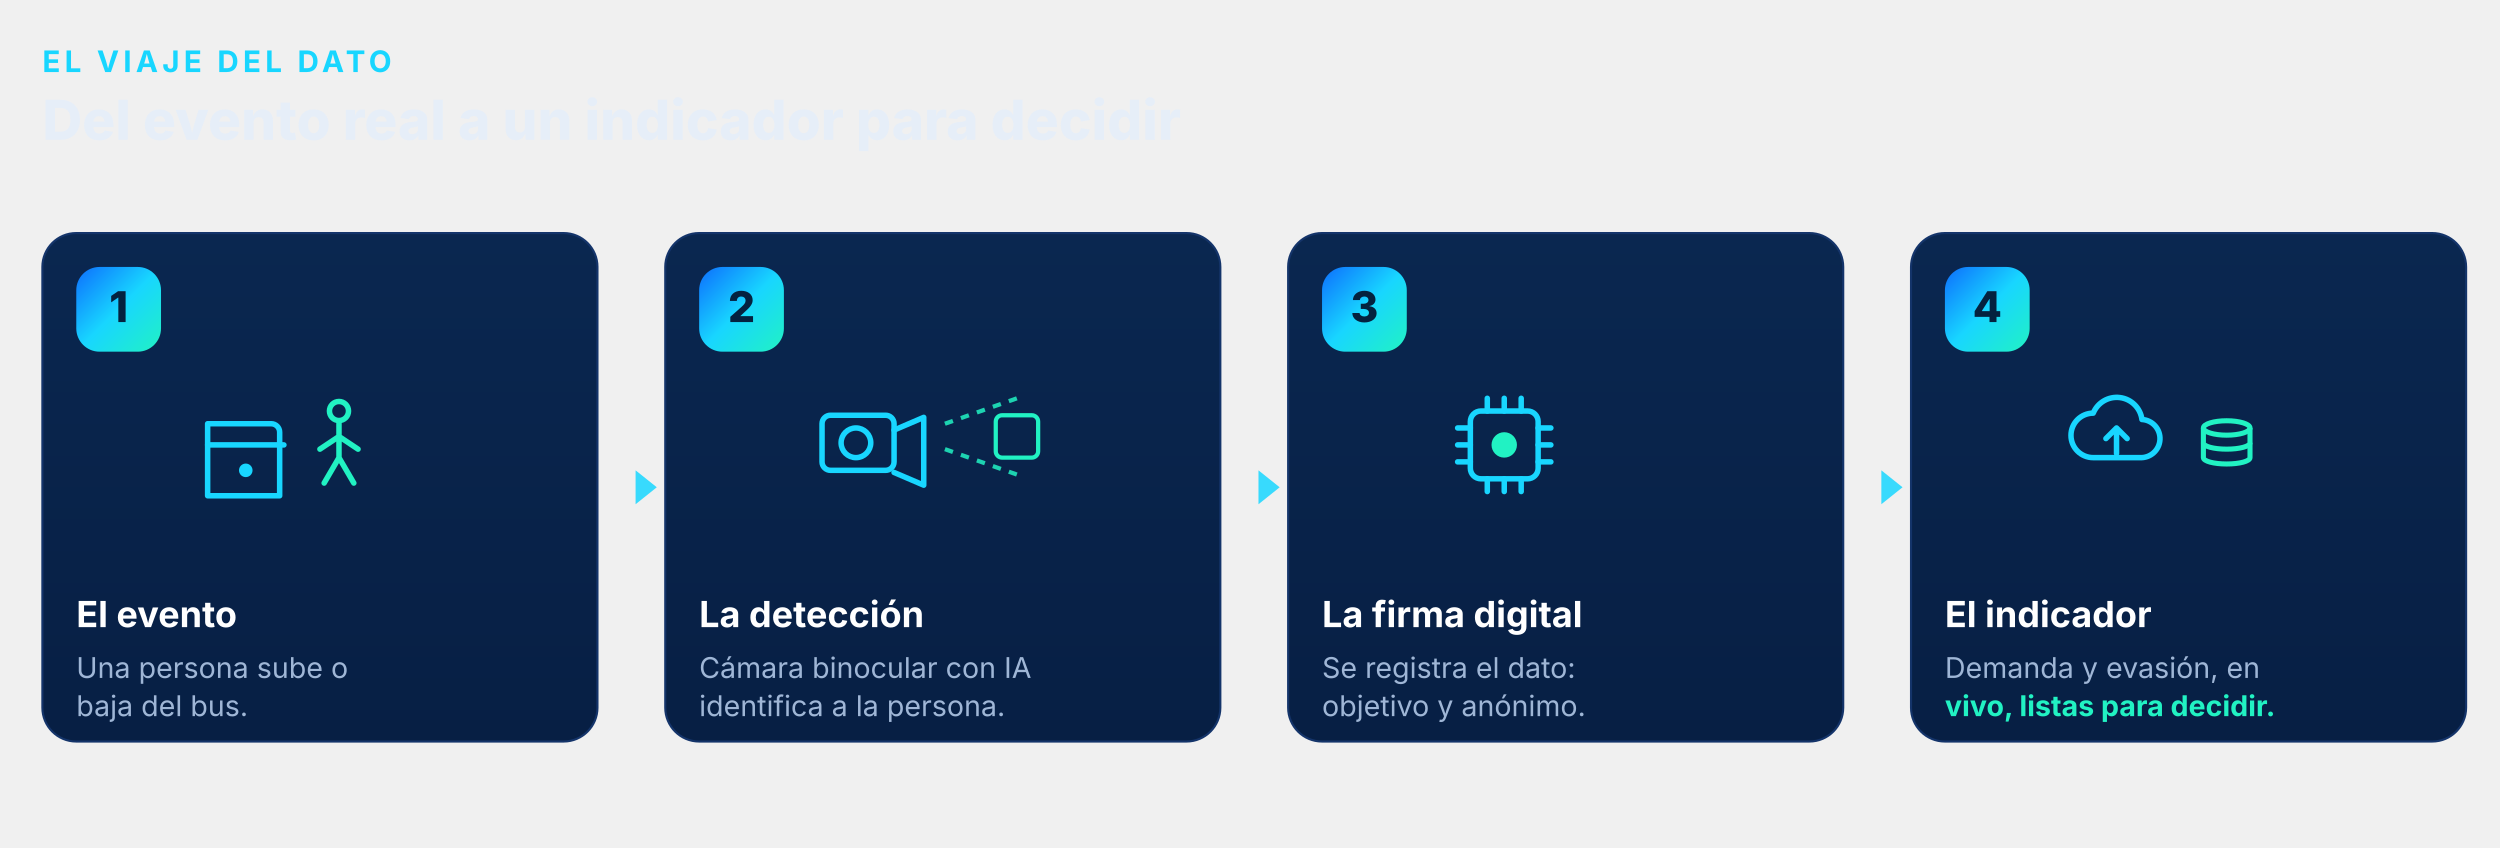
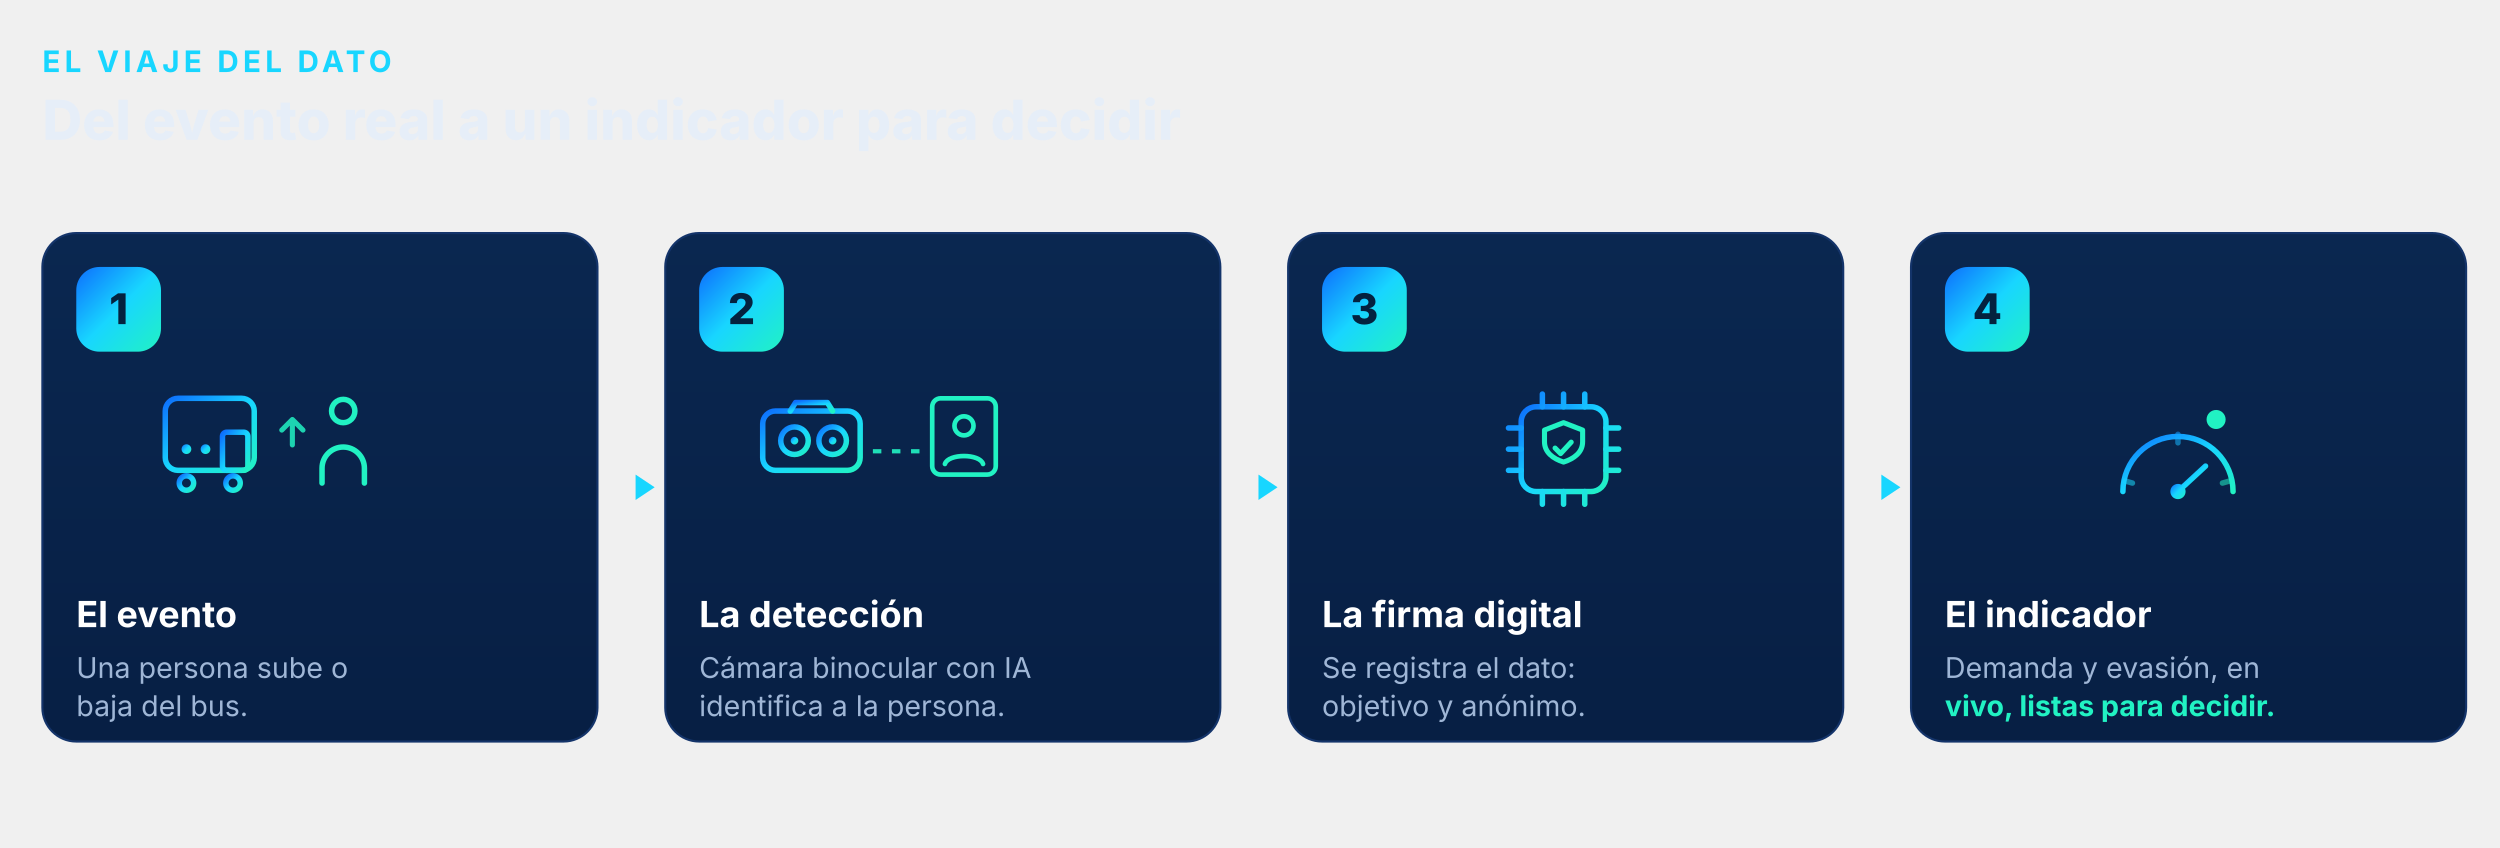
<svg xmlns="http://www.w3.org/2000/svg" viewBox="0 0 1180 400" font-family="Inter,Segoe UI,sans-serif">
  <defs>
    <linearGradient id="g" x1="0" y1="0" x2="1" y2="1">
      <stop offset="0" stop-color="#0D6EFD" />
      <stop offset="0.5" stop-color="#18D6FF" />
      <stop offset="1" stop-color="#21F2C3" />
    </linearGradient>
    <linearGradient id="panel" x1="0" y1="0" x2="0" y2="1">
      <stop offset="0" stop-color="#0a2750" />
      <stop offset="1" stop-color="#071f44" />
    </linearGradient>
  </defs>
  <text x="20" y="34" fill="#18D6FF" font-size="14" font-weight="700" letter-spacing="2">EL VIAJE DEL DATO</text>
  <text x="20" y="66" fill="#E6EEF8" font-size="26" font-weight="800">Del evento real a un indicador para decidir</text>
-   <g stroke="url(#g)" stroke-width="2.4" fill="none" opacity="0.8">
-     <path d="M278 230 h28" marker-end="url(#ah)" />
+   <g stroke="url(#g)" stroke-width="2.6" fill="none" stroke-linecap="round">
+     <path d="M288 230h13" />
+     <path d="M582 230h13" />
+     <path d="M876 230h13" />
  </g>
-   <g fill="#18D6FF" opacity="0.85">
-     <path d="M300 222 l10 8 -10 8 z" />
-     <path d="M594 222 l10 8 -10 8 z" />
-     <path d="M888 222 l10 8 -10 8 z" />
+   <g fill="#18D6FF">
+     <path d="M300 224l9 6-9 6z" />
+     <path d="M594 224l9 6-9 6z" />
+     <path d="M888 224l9 6-9 6z" />
  </g>
  <g>
    <rect x="20" y="110" width="262" height="240" rx="16" fill="url(#panel)" stroke="#14346a" />
    <rect x="36" y="126" width="40" height="40" rx="11" fill="url(#g)" />
-     <text x="56" y="152" text-anchor="middle" fill="#04223f" font-size="20" font-weight="800">1</text>
-     <g transform="translate(96,196)" stroke="#18D6FF" stroke-width="2.6" fill="none" stroke-linecap="round" stroke-linejoin="round">
-       <path d="M2 4h30a4 4 0 0 1 4 4v30H2z" />
-       <path d="M2 14h36" />
-       <circle cx="20" cy="26" r="3.2" fill="#18D6FF" stroke="none" />
+     <text x="56" y="153" text-anchor="middle" fill="#04223f" font-size="20" font-weight="800">1</text>
+     <g transform="translate(78,184)" stroke="url(#g)" stroke-width="2.6" fill="none" stroke-linecap="round" stroke-linejoin="round">
+       <rect x="0" y="4" width="42" height="34" rx="6" />
+       <path d="M0 16h42" />
+       <rect x="27" y="20" width="12" height="18" rx="2" />
+       <circle cx="10" cy="44" r="3.4" />
+       <circle cx="32" cy="44" r="3.4" />
+       <circle cx="10" cy="28" r="2.3" fill="url(#g)" stroke="none" />
+       <circle cx="19" cy="28" r="2.3" fill="url(#g)" stroke="none" />
    </g>
-     <g transform="translate(150,188)" stroke="#21F2C3" stroke-width="2.6" fill="none" stroke-linecap="round" stroke-linejoin="round">
-       <circle cx="10" cy="6" r="4.5" />
-       <path d="M10 12v16M10 18l-9 6M10 18l9 6M10 28l-7 12M10 28l7 12" />
+     <g transform="translate(130,196)" stroke="#21F2C3" stroke-width="2.4" fill="none" stroke-linecap="round" stroke-linejoin="round" opacity="0.85">
+       <path d="M8 14V2M3 7l5-5 5 5" />
+     </g>
+     <g transform="translate(150,186)" stroke="#21F2C3" stroke-width="2.6" fill="none" stroke-linecap="round" stroke-linejoin="round">
+       <circle cx="12" cy="8" r="5.5" />
+       <path d="M2 42v-7a10 10 0 0 1 20 0v7" />
    </g>
    <text x="36" y="296" fill="#fff" font-size="17" font-weight="700">El evento</text>
    <text x="36" y="320" fill="#9fb6d6" font-size="13.5">Una persona sube o</text>
    <text x="36" y="338" fill="#9fb6d6" font-size="13.5">baja del bus.</text>
  </g>
  <g>
    <rect x="314" y="110" width="262" height="240" rx="16" fill="url(#panel)" stroke="#14346a" />
    <rect x="330" y="126" width="40" height="40" rx="11" fill="url(#g)" />
-     <text x="350" y="152" text-anchor="middle" fill="#04223f" font-size="20" font-weight="800">2</text>
-     <g transform="translate(388,190)" stroke="#18D6FF" stroke-width="2.6" fill="none" stroke-linecap="round" stroke-linejoin="round">
-       <rect x="0" y="6" width="34" height="26" rx="4" />
-       <path d="M34 13l14-6v32l-14-6" />
-       <circle cx="16" cy="19" r="7" />
+     <text x="350" y="153" text-anchor="middle" fill="#04223f" font-size="20" font-weight="800">2</text>
+     <g transform="translate(360,188)" stroke="url(#g)" stroke-width="2.6" fill="none" stroke-linecap="round" stroke-linejoin="round">
+       <rect x="0" y="6" width="46" height="28" rx="6" />
+       <path d="M13 6l2.5-4h15l2.5 4" />
+       <circle cx="15" cy="20" r="6.5" />
+       <circle cx="33" cy="20" r="6.5" />
+       <circle cx="15" cy="20" r="1.8" fill="url(#g)" stroke="none" />
+       <circle cx="33" cy="20" r="1.8" fill="url(#g)" stroke="none" />
    </g>
-     <g transform="translate(440,182)" stroke="#21F2C3" stroke-width="2" fill="none" opacity="0.85" stroke-dasharray="4 4">
-       <path d="M6 18 L40 6M6 30 L40 42" />
+     <g transform="translate(412,202)" stroke="#21F2C3" stroke-width="2" fill="none" stroke-dasharray="4 5" opacity="0.9">
+       <path d="M0 11h22" />
    </g>
-     <rect x="470" y="196" width="20" height="20" rx="3" fill="none" stroke="#21F2C3" stroke-width="2" />
+     <g transform="translate(440,188)" stroke="#21F2C3" stroke-width="2.2" fill="none" stroke-linecap="round" stroke-linejoin="round">
+       <rect x="0" y="0" width="30" height="36" rx="4" />
+       <circle cx="15" cy="13" r="4.5" />
+       <path d="M6 31c1.5-5 16.5-5 18 0" />
+     </g>
    <text x="330" y="296" fill="#fff" font-size="17" font-weight="700">La detección</text>
    <text x="330" y="320" fill="#9fb6d6" font-size="13.5">Cámara binocular con IA</text>
    <text x="330" y="338" fill="#9fb6d6" font-size="13.5">identifica a la persona.</text>
  </g>
  <g>
    <rect x="608" y="110" width="262" height="240" rx="16" fill="url(#panel)" stroke="#14346a" />
    <rect x="624" y="126" width="40" height="40" rx="11" fill="url(#g)" />
-     <text x="644" y="152" text-anchor="middle" fill="#04223f" font-size="20" font-weight="800">3</text>
-     <g transform="translate(688,188)" stroke="#18D6FF" stroke-width="2.6" fill="none" stroke-linecap="round" stroke-linejoin="round">
-       <rect x="6" y="6" width="32" height="32" rx="5" />
-       <path d="M14 0v6M22 0v6M30 0v6M14 38v6M22 38v6M30 38v6M0 14h6M0 22h6M0 30h6M38 14h6M38 22h6M38 30h6" />
-       <circle cx="22" cy="22" r="6" fill="#21F2C3" stroke="none" />
+     <text x="644" y="153" text-anchor="middle" fill="#04223f" font-size="20" font-weight="800">3</text>
+     <g transform="translate(712,186)" stroke="url(#g)" stroke-width="2.6" fill="none" stroke-linecap="round" stroke-linejoin="round">
+       <rect x="6" y="6" width="40" height="40" rx="7" />
+       <path d="M16 0v6M26 0v6M36 0v6M16 46v6M26 46v6M36 46v6M0 16h6M0 26h6M0 36h6M46 16h6M46 26h6M46 36h6" />
+     </g>
+     <g transform="translate(712,186)" stroke="#21F2C3" stroke-width="2.4" fill="none" stroke-linecap="round" stroke-linejoin="round">
+       <path d="M26 13.5l9 3.5v5.5c0 5-4 8-9 9.6-5-1.6-9-4.6-9-9.6v-5.5z" />
+       <path d="M22 25.5l2.6 2.6 5-5.4" />
    </g>
    <text x="624" y="296" fill="#fff" font-size="17" font-weight="700">La firma digital</text>
    <text x="624" y="320" fill="#9fb6d6" font-size="13.5">Se registra el dato:</text>
    <text x="624" y="338" fill="#9fb6d6" font-size="13.5">objetivo y anónimo.</text>
  </g>
  <g>
    <rect x="902" y="110" width="262" height="240" rx="16" fill="url(#panel)" stroke="#14346a" />
    <rect x="918" y="126" width="40" height="40" rx="11" fill="url(#g)" />
-     <text x="938" y="152" text-anchor="middle" fill="#04223f" font-size="20" font-weight="800">4</text>
-     <g transform="translate(978,186)" stroke="#18D6FF" stroke-width="2.6" fill="none" stroke-linecap="round" stroke-linejoin="round">
-       <path d="M10 30h22a9 9 0 0 0 1-18 12 12 0 0 0-23-3 8 8 0 0 0 0 21z" />
-       <path d="M21 28v-12M21 16l-5 5M21 16l5 5" />
+     <text x="938" y="153" text-anchor="middle" fill="#04223f" font-size="20" font-weight="800">4</text>
+     <g transform="translate(1000,192)" stroke="url(#g)" stroke-width="2.6" fill="none" stroke-linecap="round" stroke-linejoin="round">
+       <path d="M2 40a26 26 0 0 1 52 0" />
+       <path d="M28 40l13-12" />
+       <circle cx="28" cy="40" r="3.6" fill="url(#g)" stroke="none" />
+       <path d="M3 35l3.5 1M52.5 35l-3.5 1M28 13v4" opacity="0.55" />
    </g>
-     <g transform="translate(1040,196)" stroke="#21F2C3" stroke-width="2.4" fill="none">
-       <ellipse cx="11" cy="6" rx="11" ry="3.4" />
-       <path d="M0 6v14c0 1.7 4.9 3 11 3s11-1.3 11-3V6" />
-       <path d="M0 13c0 1.7 4.9 3 11 3s11-1.3 11-3" />
-     </g>
+     <circle cx="1046" cy="198" r="4.5" fill="#21F2C3" />
    <text x="918" y="296" fill="#fff" font-size="17" font-weight="700">El indicador</text>
    <text x="918" y="320" fill="#9fb6d6" font-size="13.5">Demanda y evasión, en</text>
    <text x="918" y="338" fill="#21F2C3" font-size="13.5" font-weight="700">vivo, listas para decidir.</text>
  </g>
</svg>
